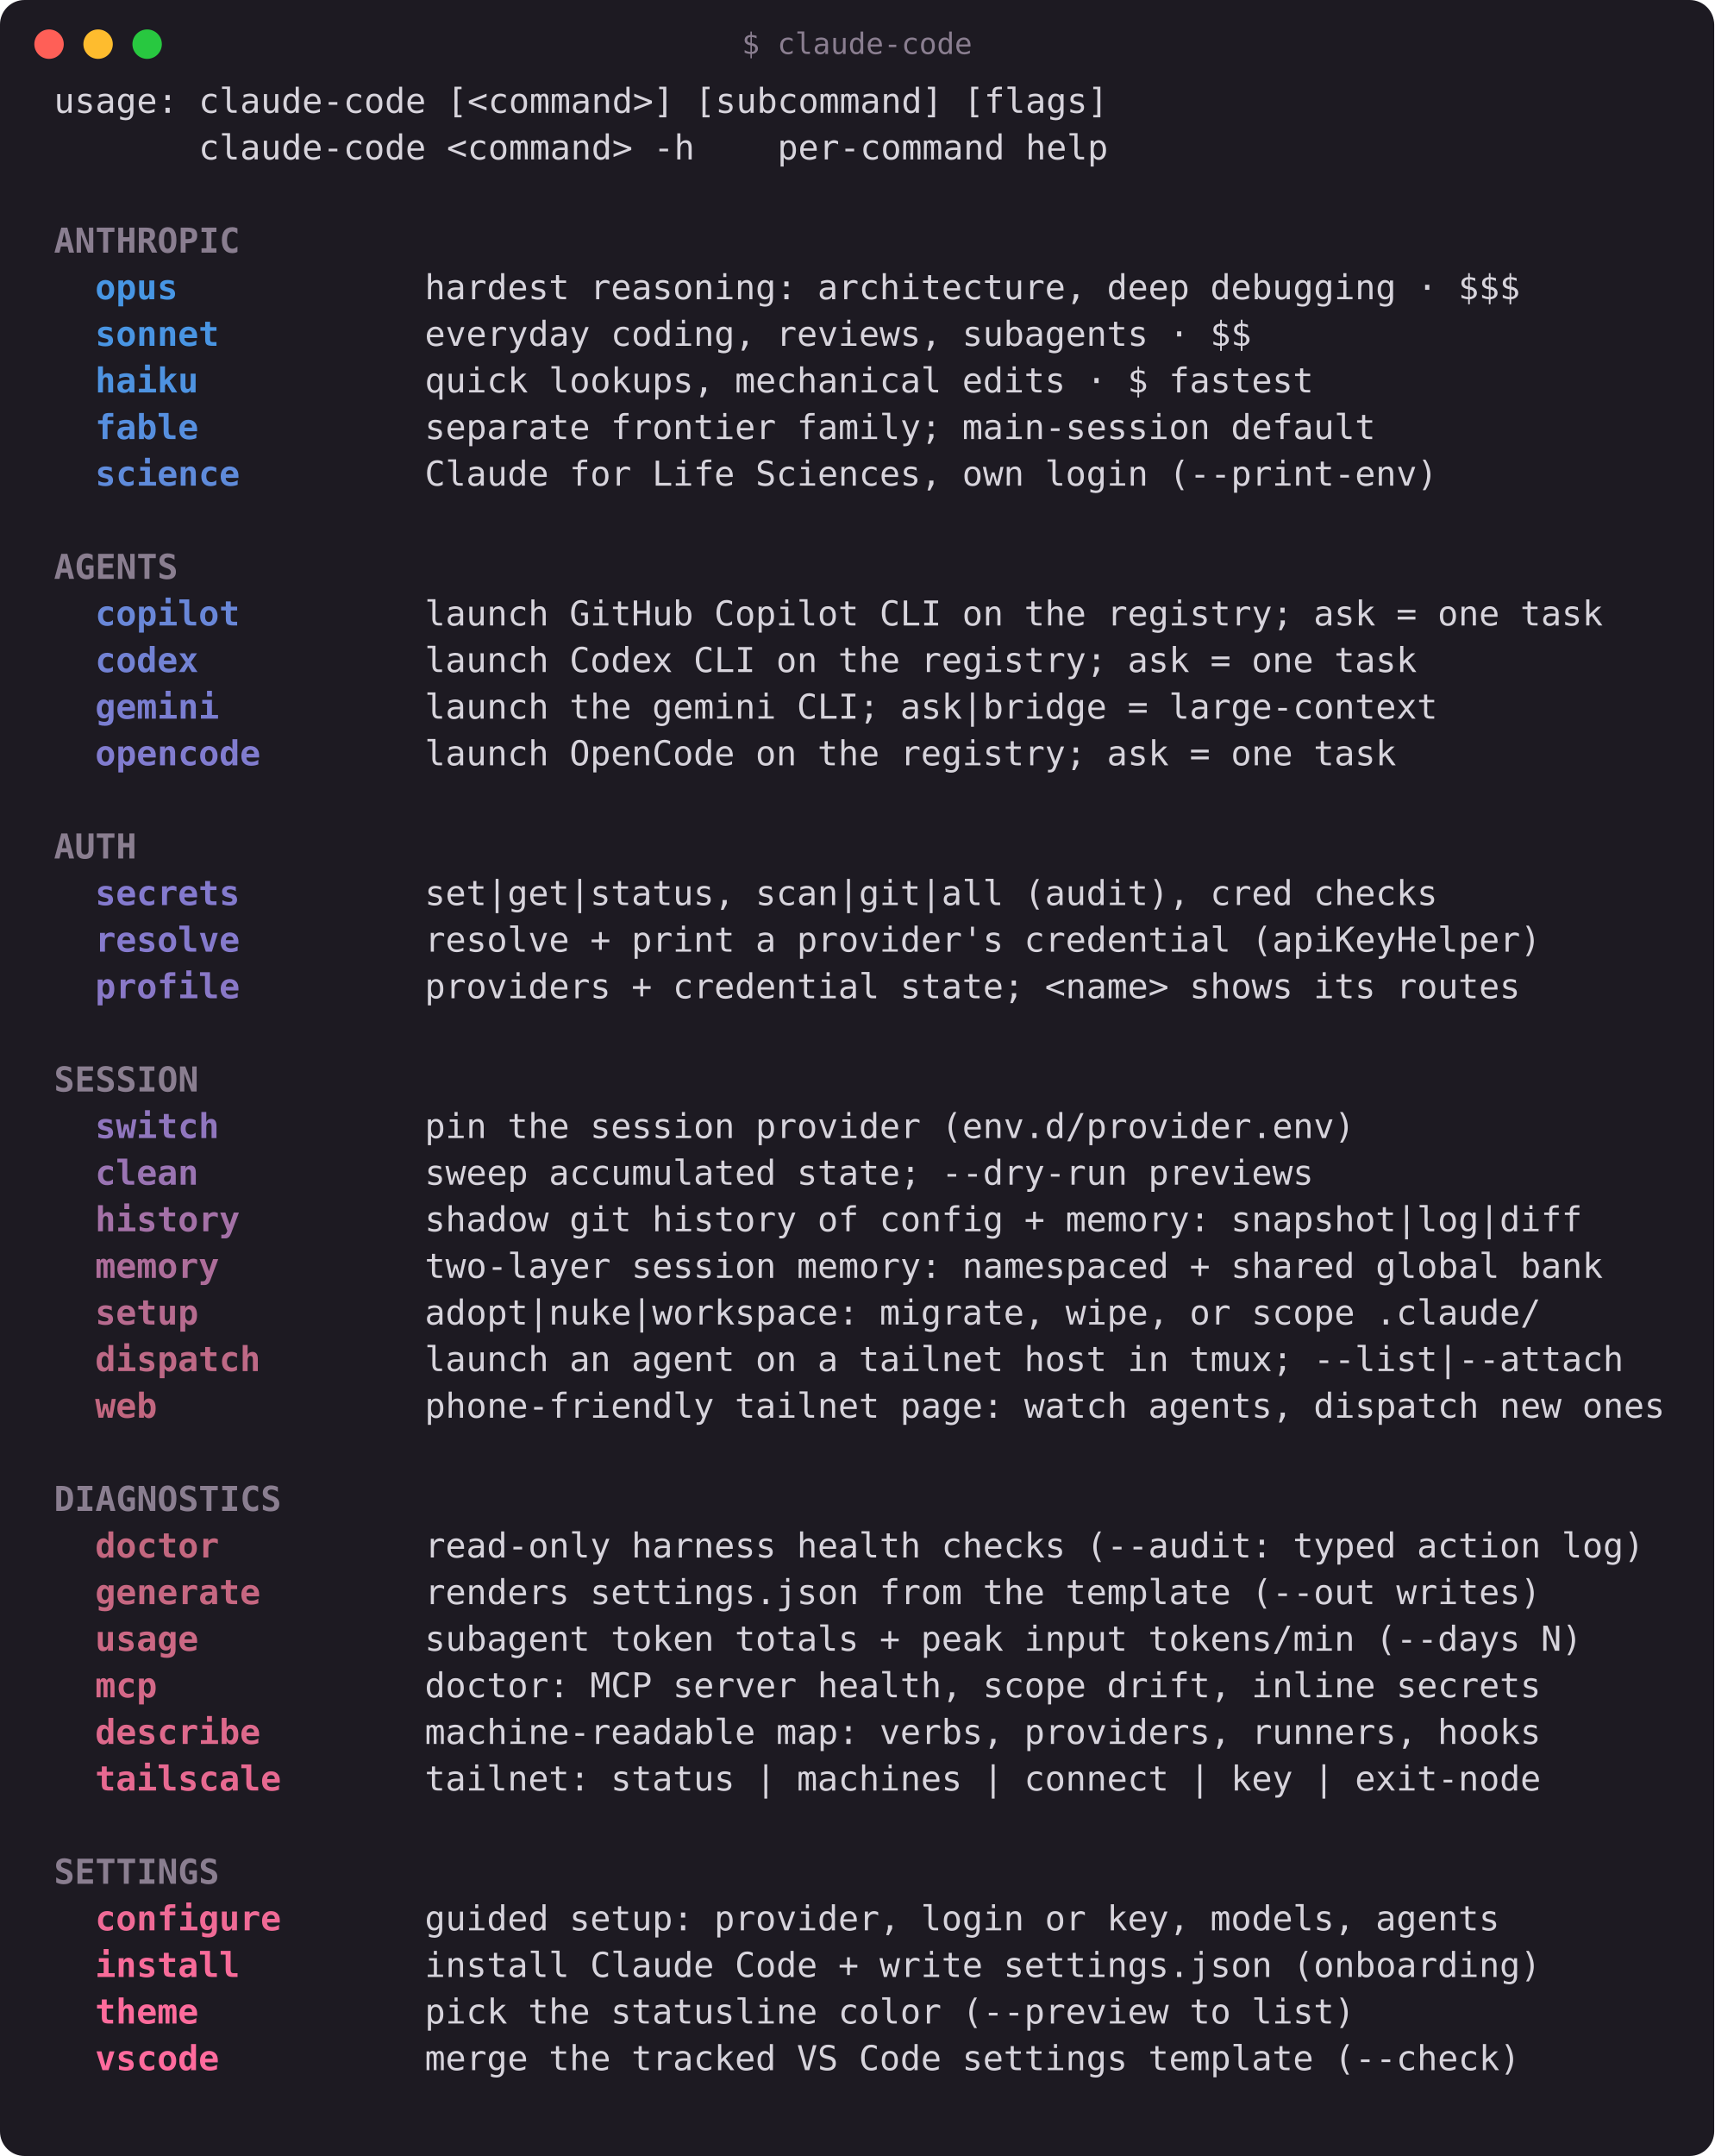
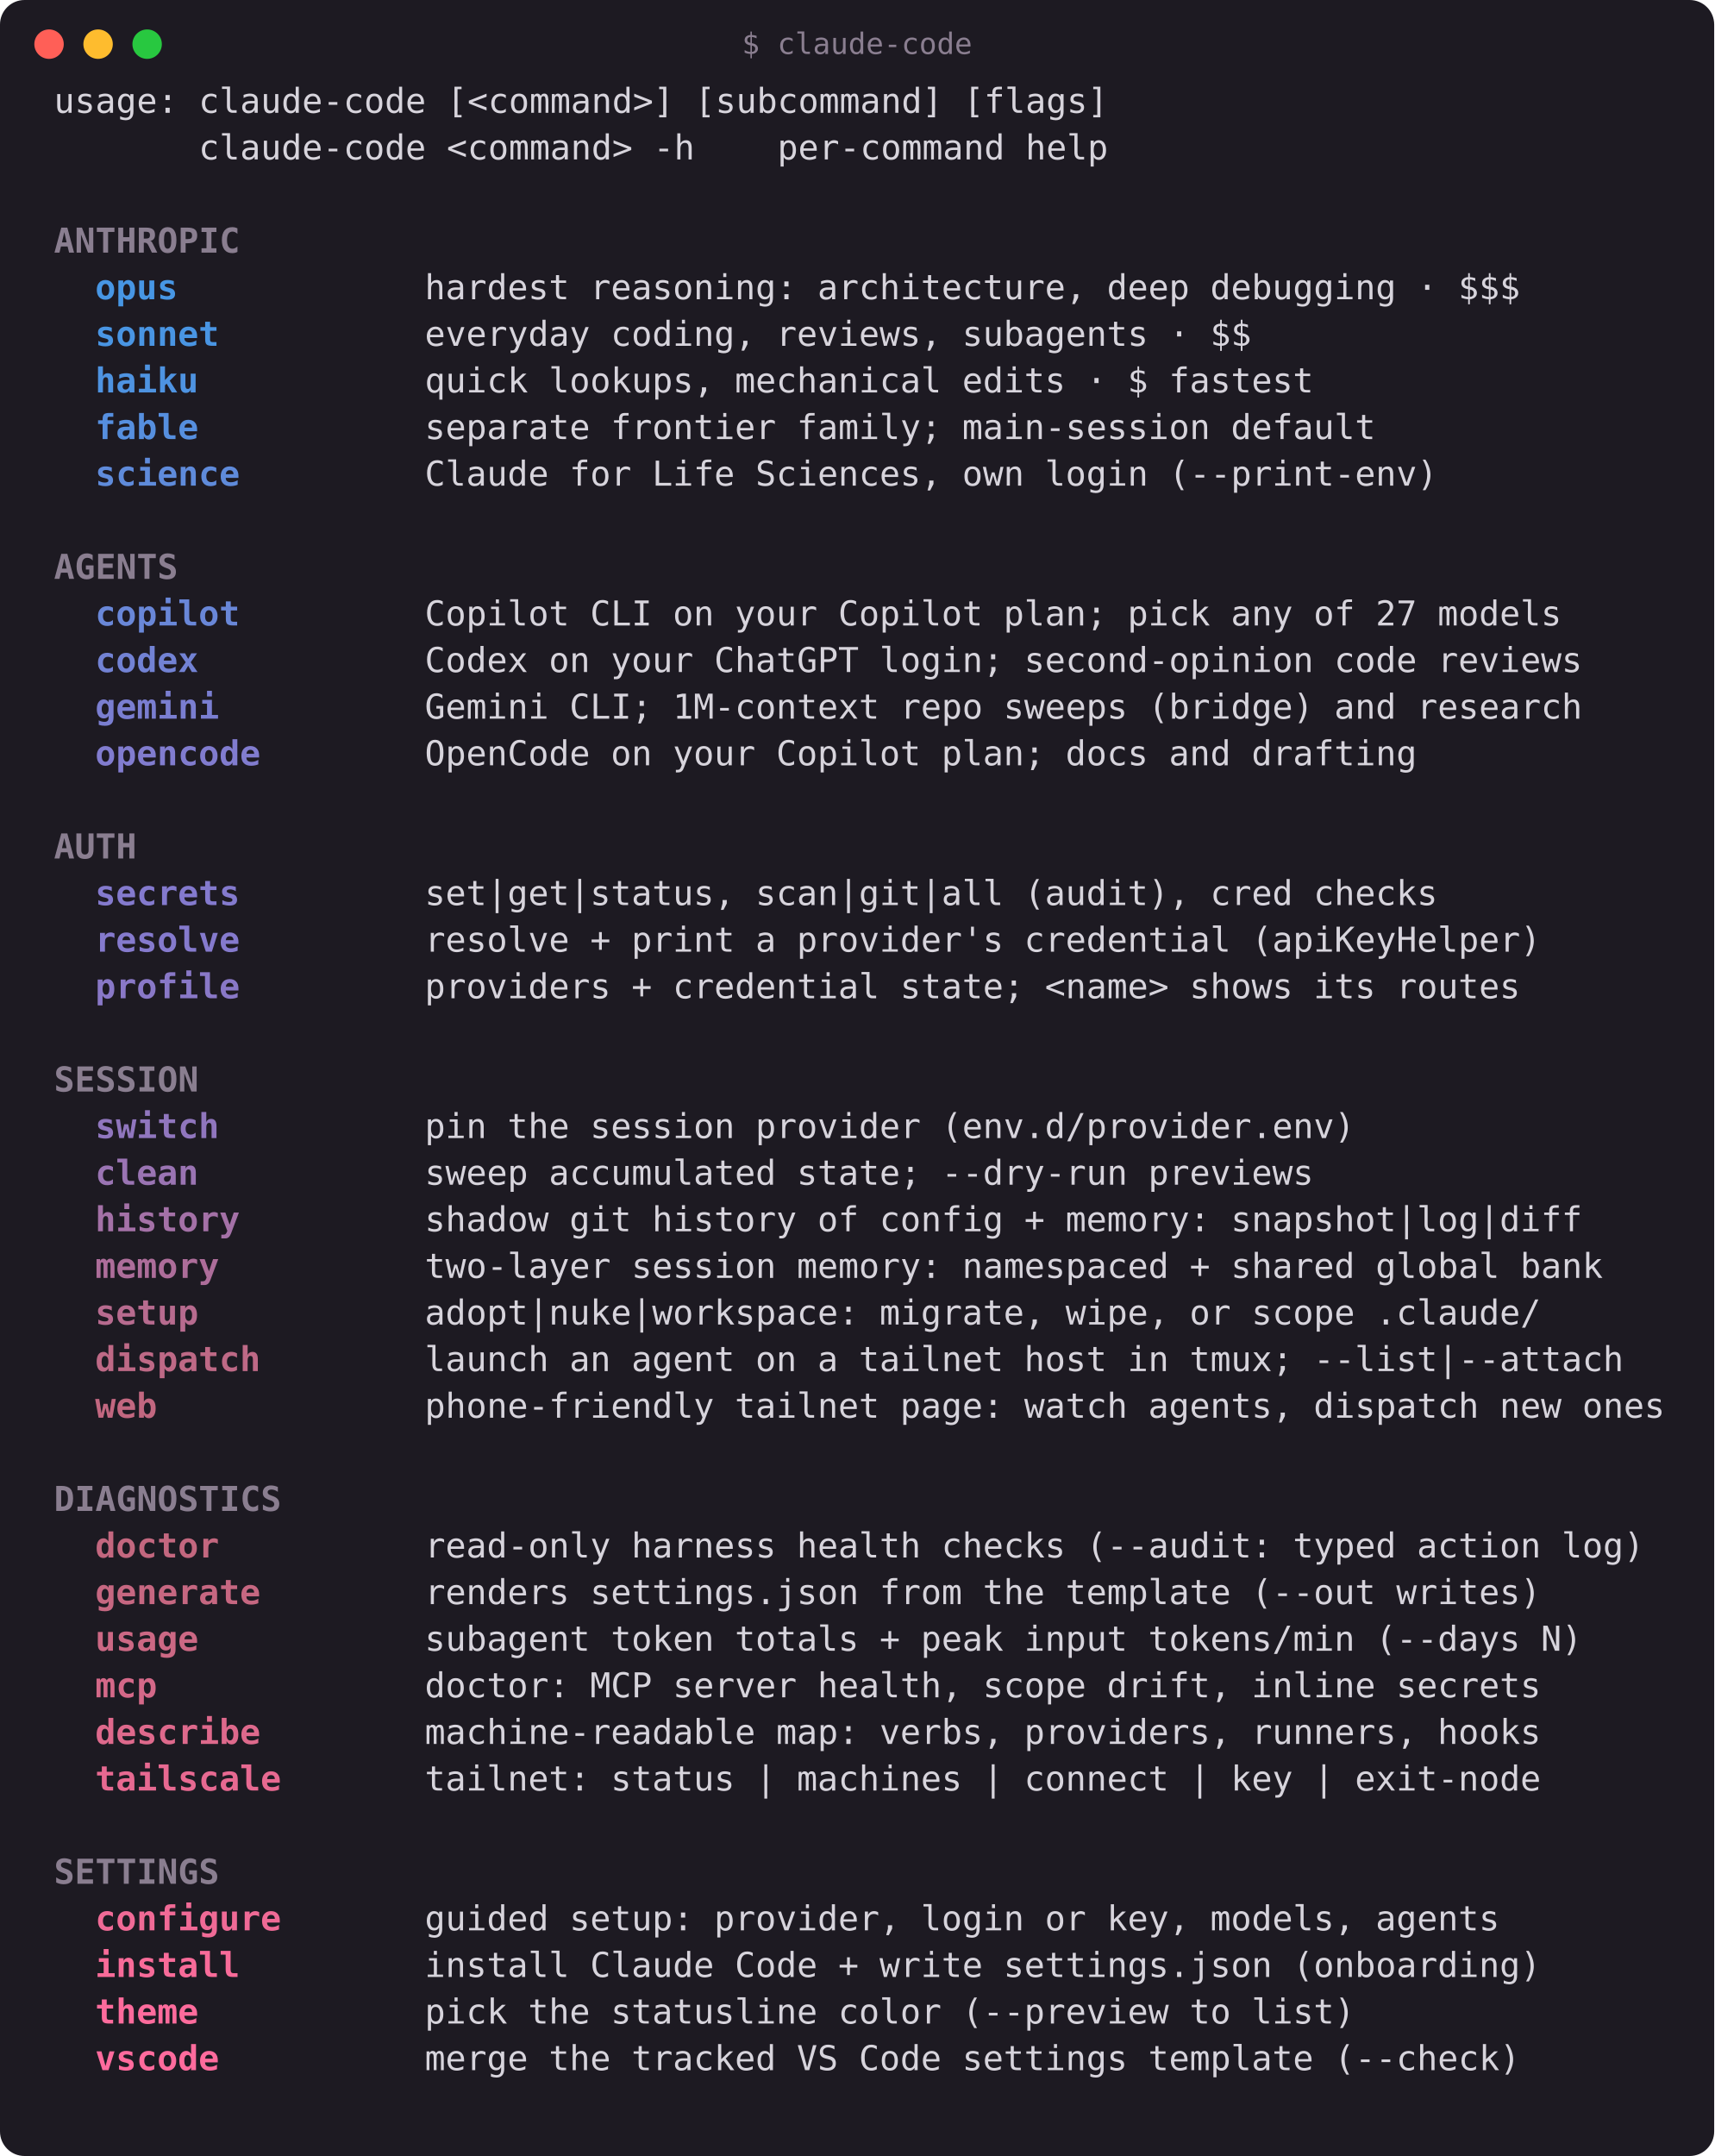
<svg xmlns="http://www.w3.org/2000/svg" width="699" height="879" viewBox="0 0 699 879" role="img" aria-label="claude-code help menu">
  <rect width="699" height="879" rx="10" fill="#1d1a22" />
  <circle cx="20" cy="18" r="6" fill="#ff5f57" />
  <circle cx="40" cy="18" r="6" fill="#febc2e" />
  <circle cx="60" cy="18" r="6" fill="#28c840" />
  <text x="349.5" y="22" fill="#8a7e90" font-family="ui-monospace,SFMono-Regular,Menlo,Consolas,monospace" font-size="12" text-anchor="middle">$ claude-code</text>
  <g font-family="ui-monospace,SFMono-Regular,Menlo,Consolas,monospace" font-size="14" xml:space="preserve">
    <text x="22.0" y="46" fill="#d7d4dc">usage: claude-code [&lt;command&gt;] [subcommand] [flags]</text>
    <text x="22.0" y="65" fill="#d7d4dc">       claude-code &lt;command&gt; -h    per-command help</text>
    <text x="22.0" y="103" fill="#8a7e90" font-weight="bold">ANTHROPIC</text>
    <text x="22.0" y="122" fill="#d7d4dc">  </text>
    <text x="38.8" y="122" fill="#4796e4" font-weight="bold">opus            </text>
    <text x="173.2" y="122" fill="#d7d4dc">hardest reasoning: architecture, deep debugging · $$$</text>
    <text x="22.0" y="141" fill="#d7d4dc">  </text>
    <text x="38.8" y="141" fill="#4995e3" font-weight="bold">sonnet          </text>
    <text x="173.2" y="141" fill="#d7d4dc">everyday coding, reviews, subagents · $$</text>
    <text x="22.0" y="160" fill="#d7d4dc">  </text>
    <text x="38.8" y="160" fill="#4e93e1" font-weight="bold">haiku           </text>
    <text x="173.2" y="160" fill="#d7d4dc">quick lookups, mechanical edits · $ fastest</text>
    <text x="22.0" y="179" fill="#d7d4dc">  </text>
    <text x="38.8" y="179" fill="#568fdf" font-weight="bold">fable           </text>
    <text x="173.2" y="179" fill="#d7d4dc">separate frontier family; main-session default</text>
    <text x="22.0" y="198" fill="#d7d4dc">  </text>
    <text x="38.8" y="198" fill="#5f8bdb" font-weight="bold">science         </text>
    <text x="173.2" y="198" fill="#d7d4dc">Claude for Life Sciences, own login (--print-env)</text>
    <text x="22.0" y="236" fill="#8a7e90" font-weight="bold">AGENTS</text>
    <text x="22.0" y="255" fill="#d7d4dc">  </text>
    <text x="38.8" y="255" fill="#6987d8" font-weight="bold">copilot         </text>
-     <text x="173.2" y="255" fill="#d7d4dc">launch GitHub Copilot CLI on the registry; ask = one task</text>
+     <text x="173.2" y="255" fill="#d7d4dc">Copilot CLI on your Copilot plan; pick any of 27 models</text>
    <text x="22.0" y="274" fill="#d7d4dc">  </text>
    <text x="38.8" y="274" fill="#7282d4" font-weight="bold">codex           </text>
-     <text x="173.2" y="274" fill="#d7d4dc">launch Codex CLI on the registry; ask = one task</text>
+     <text x="173.2" y="274" fill="#d7d4dc">Codex on your ChatGPT login; second-opinion code reviews</text>
    <text x="22.0" y="293" fill="#d7d4dc">  </text>
    <text x="38.8" y="293" fill="#7a7ed1" font-weight="bold">gemini          </text>
-     <text x="173.2" y="293" fill="#d7d4dc">launch the gemini CLI; ask|bridge = large-context</text>
+     <text x="173.2" y="293" fill="#d7d4dc">Gemini CLI; 1M-context repo sweeps (bridge) and research</text>
    <text x="22.0" y="312" fill="#d7d4dc">  </text>
    <text x="38.8" y="312" fill="#817ccf" font-weight="bold">opencode        </text>
-     <text x="173.2" y="312" fill="#d7d4dc">launch OpenCode on the registry; ask = one task</text>
+     <text x="173.2" y="312" fill="#d7d4dc">OpenCode on your Copilot plan; docs and drafting</text>
    <text x="22.0" y="350" fill="#8a7e90" font-weight="bold">AUTH</text>
    <text x="22.0" y="369" fill="#d7d4dc">  </text>
    <text x="38.8" y="369" fill="#847ace" font-weight="bold">secrets         </text>
    <text x="173.2" y="369" fill="#d7d4dc">set|get|status, scan|git|all (audit), cred checks</text>
    <text x="22.0" y="388" fill="#d7d4dc">  </text>
    <text x="38.8" y="388" fill="#857acd" font-weight="bold">resolve         </text>
    <text x="173.2" y="388" fill="#d7d4dc">resolve + print a provider's credential (apiKeyHelper)</text>
    <text x="22.0" y="407" fill="#d7d4dc">  </text>
    <text x="38.8" y="407" fill="#8978c7" font-weight="bold">profile         </text>
    <text x="173.2" y="407" fill="#d7d4dc">providers + credential state; &lt;name&gt; shows its routes</text>
    <text x="22.0" y="445" fill="#8a7e90" font-weight="bold">SESSION</text>
    <text x="22.0" y="464" fill="#d7d4dc">  </text>
    <text x="38.8" y="464" fill="#9076be" font-weight="bold">switch          </text>
    <text x="173.2" y="464" fill="#d7d4dc">pin the session provider (env.d/provider.env)</text>
    <text x="22.0" y="483" fill="#d7d4dc">  </text>
    <text x="38.8" y="483" fill="#9a74b3" font-weight="bold">clean           </text>
    <text x="173.2" y="483" fill="#d7d4dc">sweep accumulated state; --dry-run previews</text>
    <text x="22.0" y="502" fill="#d7d4dc">  </text>
    <text x="38.8" y="502" fill="#a471a7" font-weight="bold">history         </text>
    <text x="173.2" y="502" fill="#d7d4dc">shadow git history of config + memory: snapshot|log|diff</text>
    <text x="22.0" y="521" fill="#d7d4dc">  </text>
    <text x="38.8" y="521" fill="#ad6d9a" font-weight="bold">memory          </text>
    <text x="173.2" y="521" fill="#d7d4dc">two-layer session memory: namespaced + shared global bank</text>
    <text x="22.0" y="540" fill="#d7d4dc">  </text>
    <text x="38.8" y="540" fill="#b76b8f" font-weight="bold">setup           </text>
    <text x="173.2" y="540" fill="#d7d4dc">adopt|nuke|workspace: migrate, wipe, or scope .claude/</text>
    <text x="22.0" y="559" fill="#d7d4dc">  </text>
    <text x="38.8" y="559" fill="#be6986" font-weight="bold">dispatch        </text>
    <text x="173.2" y="559" fill="#d7d4dc">launch an agent on a tailnet host in tmux; --list|--attach</text>
    <text x="22.0" y="578" fill="#d7d4dc">  </text>
    <text x="38.8" y="578" fill="#c26780" font-weight="bold">web             </text>
    <text x="173.2" y="578" fill="#d7d4dc">phone-friendly tailnet page: watch agents, dispatch new ones</text>
    <text x="22.0" y="616" fill="#8a7e90" font-weight="bold">DIAGNOSTICS</text>
    <text x="22.0" y="635" fill="#d7d4dc">  </text>
    <text x="38.8" y="635" fill="#c3677f" font-weight="bold">doctor          </text>
    <text x="173.2" y="635" fill="#d7d4dc">read-only harness health checks (--audit: typed action log)</text>
    <text x="22.0" y="654" fill="#d7d4dc">  </text>
    <text x="38.8" y="654" fill="#c66781" font-weight="bold">generate        </text>
    <text x="173.2" y="654" fill="#d7d4dc">renders settings.json from the template (--out writes)</text>
    <text x="22.0" y="673" fill="#d7d4dc">  </text>
    <text x="38.8" y="673" fill="#cc6884" font-weight="bold">usage           </text>
    <text x="173.2" y="673" fill="#d7d4dc">subagent token totals + peak input tokens/min (--days N)</text>
    <text x="22.0" y="692" fill="#d7d4dc">  </text>
    <text x="38.8" y="692" fill="#d46888" font-weight="bold">mcp             </text>
    <text x="173.2" y="692" fill="#d7d4dc">doctor: MCP server health, scope drift, inline secrets</text>
    <text x="22.0" y="711" fill="#d7d4dc">  </text>
    <text x="38.8" y="711" fill="#de698c" font-weight="bold">describe        </text>
    <text x="173.2" y="711" fill="#d7d4dc">machine-readable map: verbs, providers, runners, hooks</text>
    <text x="22.0" y="730" fill="#d7d4dc">  </text>
    <text x="38.8" y="730" fill="#e76991" font-weight="bold">tailscale       </text>
    <text x="173.2" y="730" fill="#d7d4dc">tailnet: status | machines | connect | key | exit-node</text>
    <text x="22.0" y="768" fill="#8a7e90" font-weight="bold">SETTINGS</text>
    <text x="22.0" y="787" fill="#d7d4dc">  </text>
    <text x="38.8" y="787" fill="#f06a96" font-weight="bold">configure       </text>
    <text x="173.2" y="787" fill="#d7d4dc">guided setup: provider, login or key, models, agents</text>
    <text x="22.0" y="806" fill="#d7d4dc">  </text>
    <text x="38.8" y="806" fill="#f86b99" font-weight="bold">install         </text>
    <text x="173.2" y="806" fill="#d7d4dc">install Claude Code + write settings.json (onboarding)</text>
    <text x="22.0" y="825" fill="#d7d4dc">  </text>
    <text x="38.8" y="825" fill="#fd6b9c" font-weight="bold">theme           </text>
    <text x="173.2" y="825" fill="#d7d4dc">pick the statusline color (--preview to list)</text>
    <text x="22.0" y="844" fill="#d7d4dc">  </text>
    <text x="38.8" y="844" fill="#ff6b9d" font-weight="bold">vscode          </text>
    <text x="173.2" y="844" fill="#d7d4dc">merge the tracked VS Code settings template (--check)</text>
  </g>
</svg>
